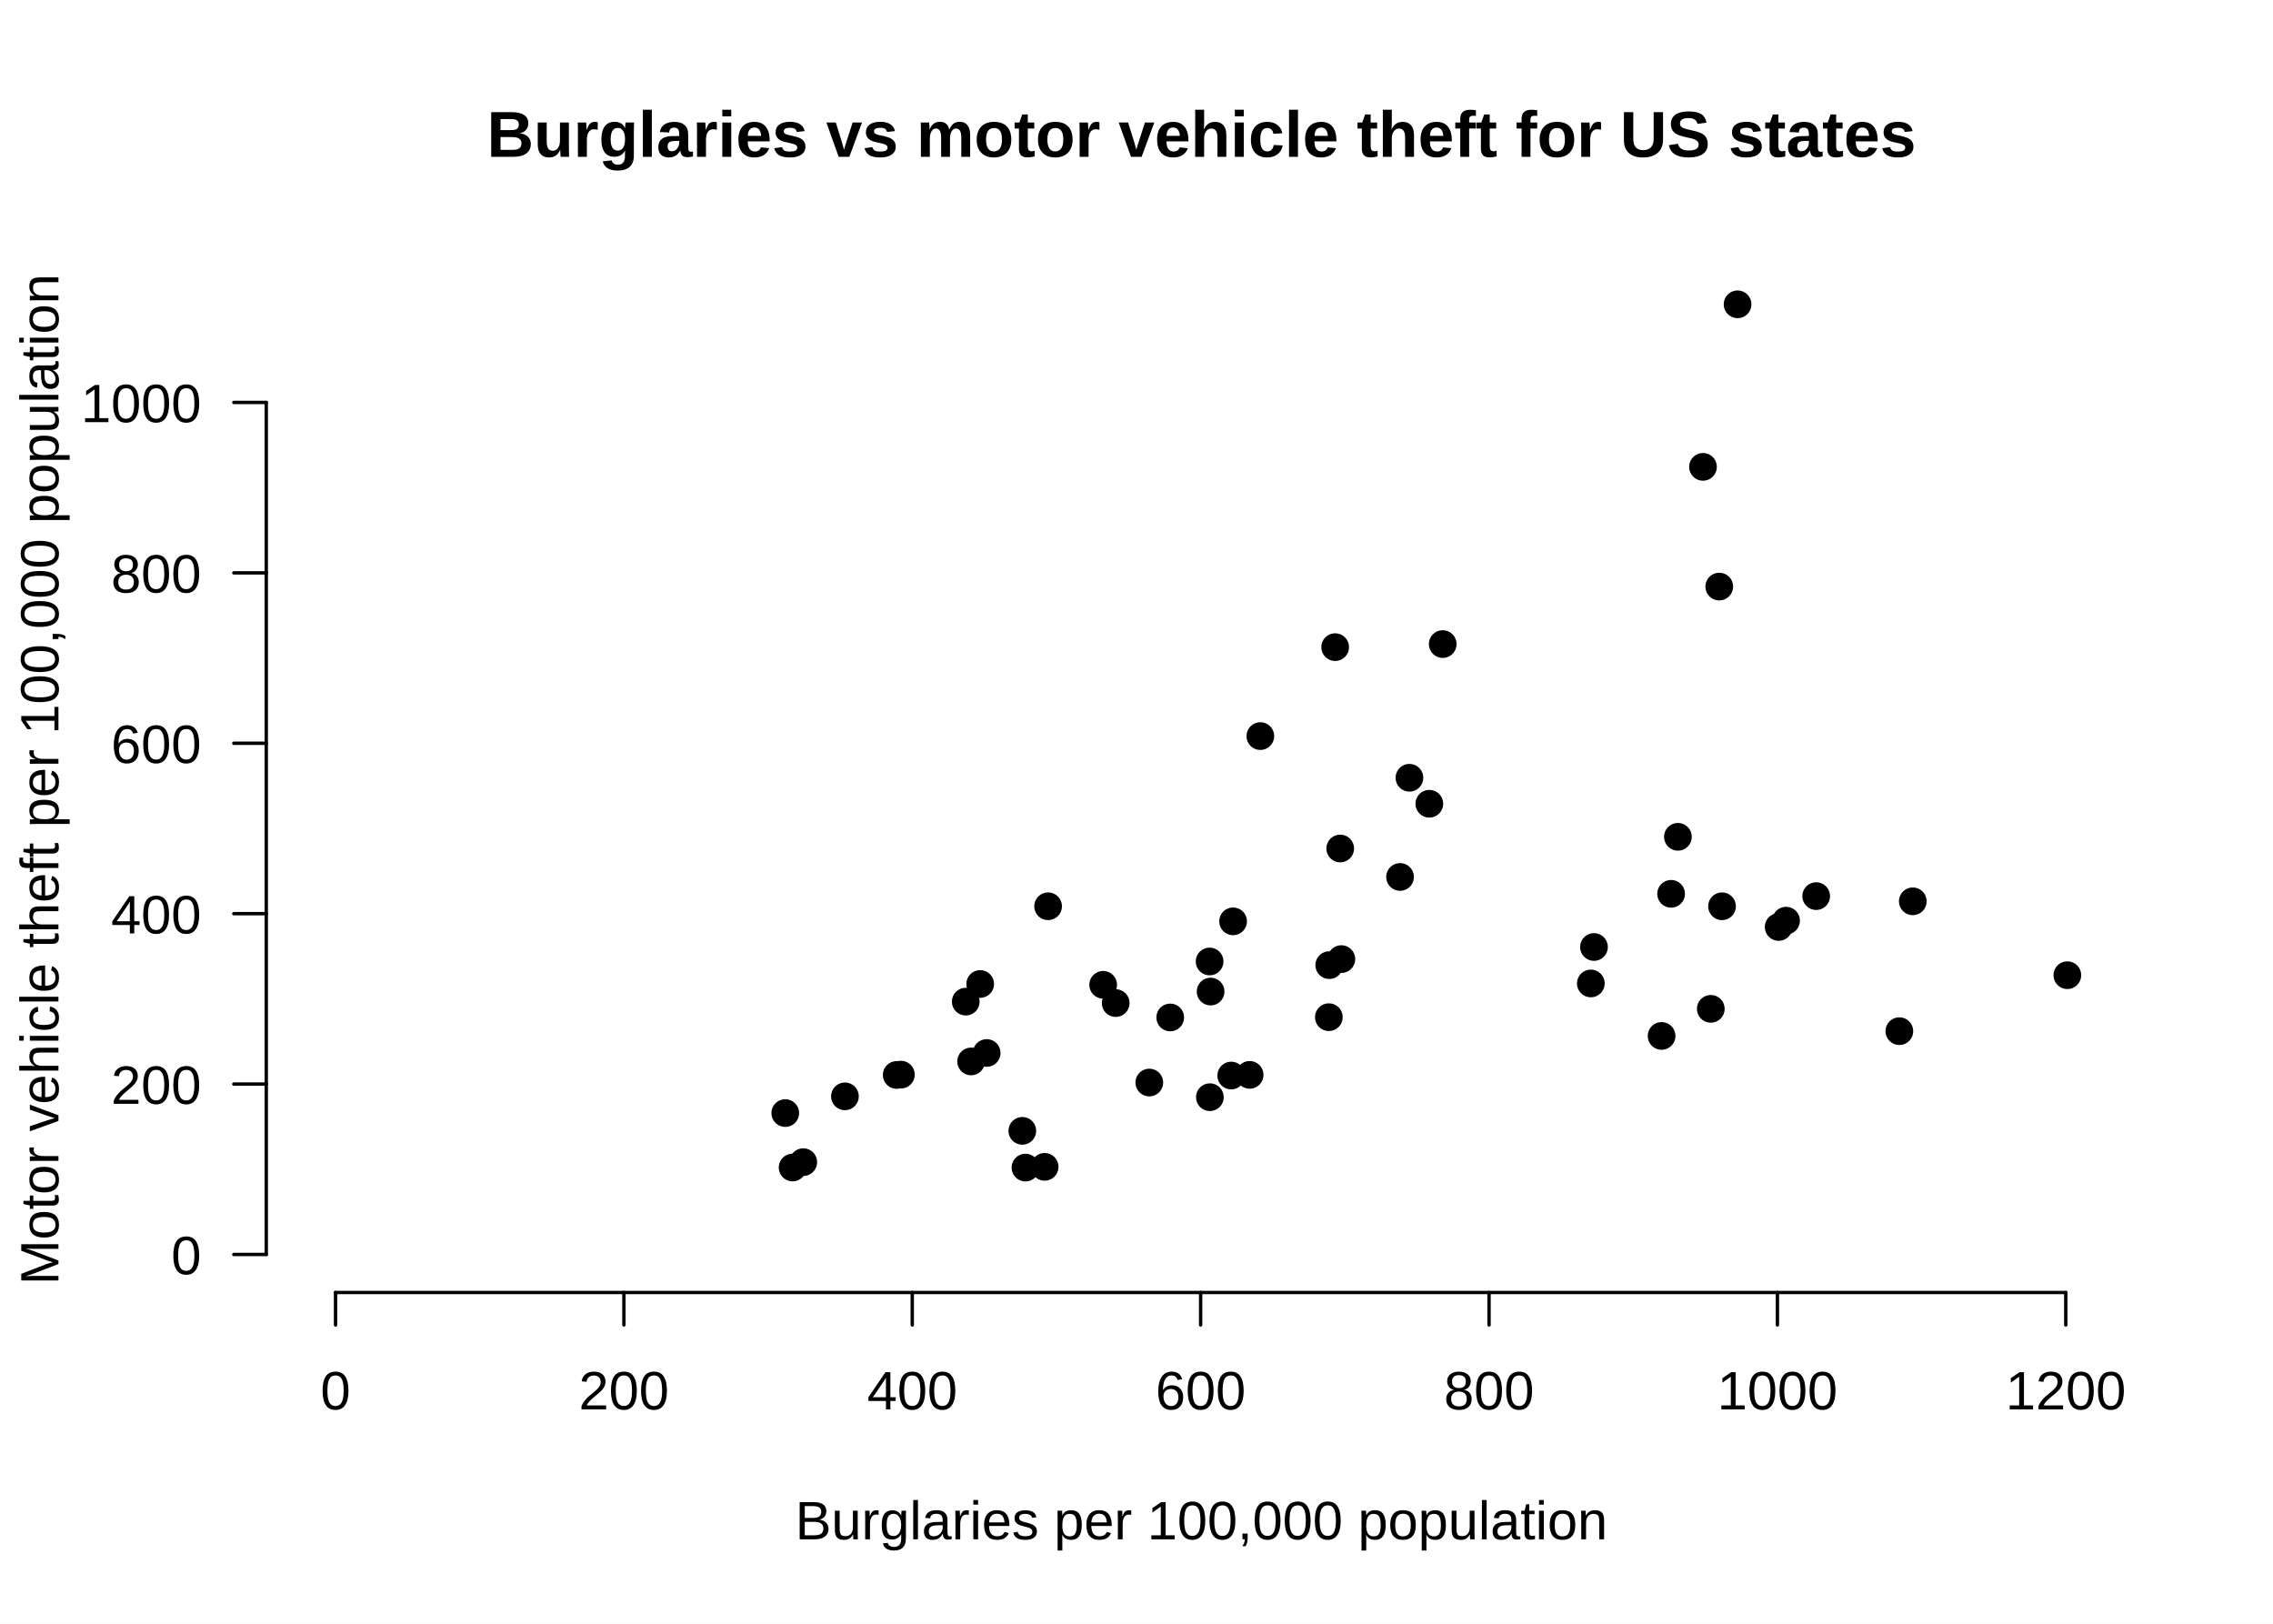
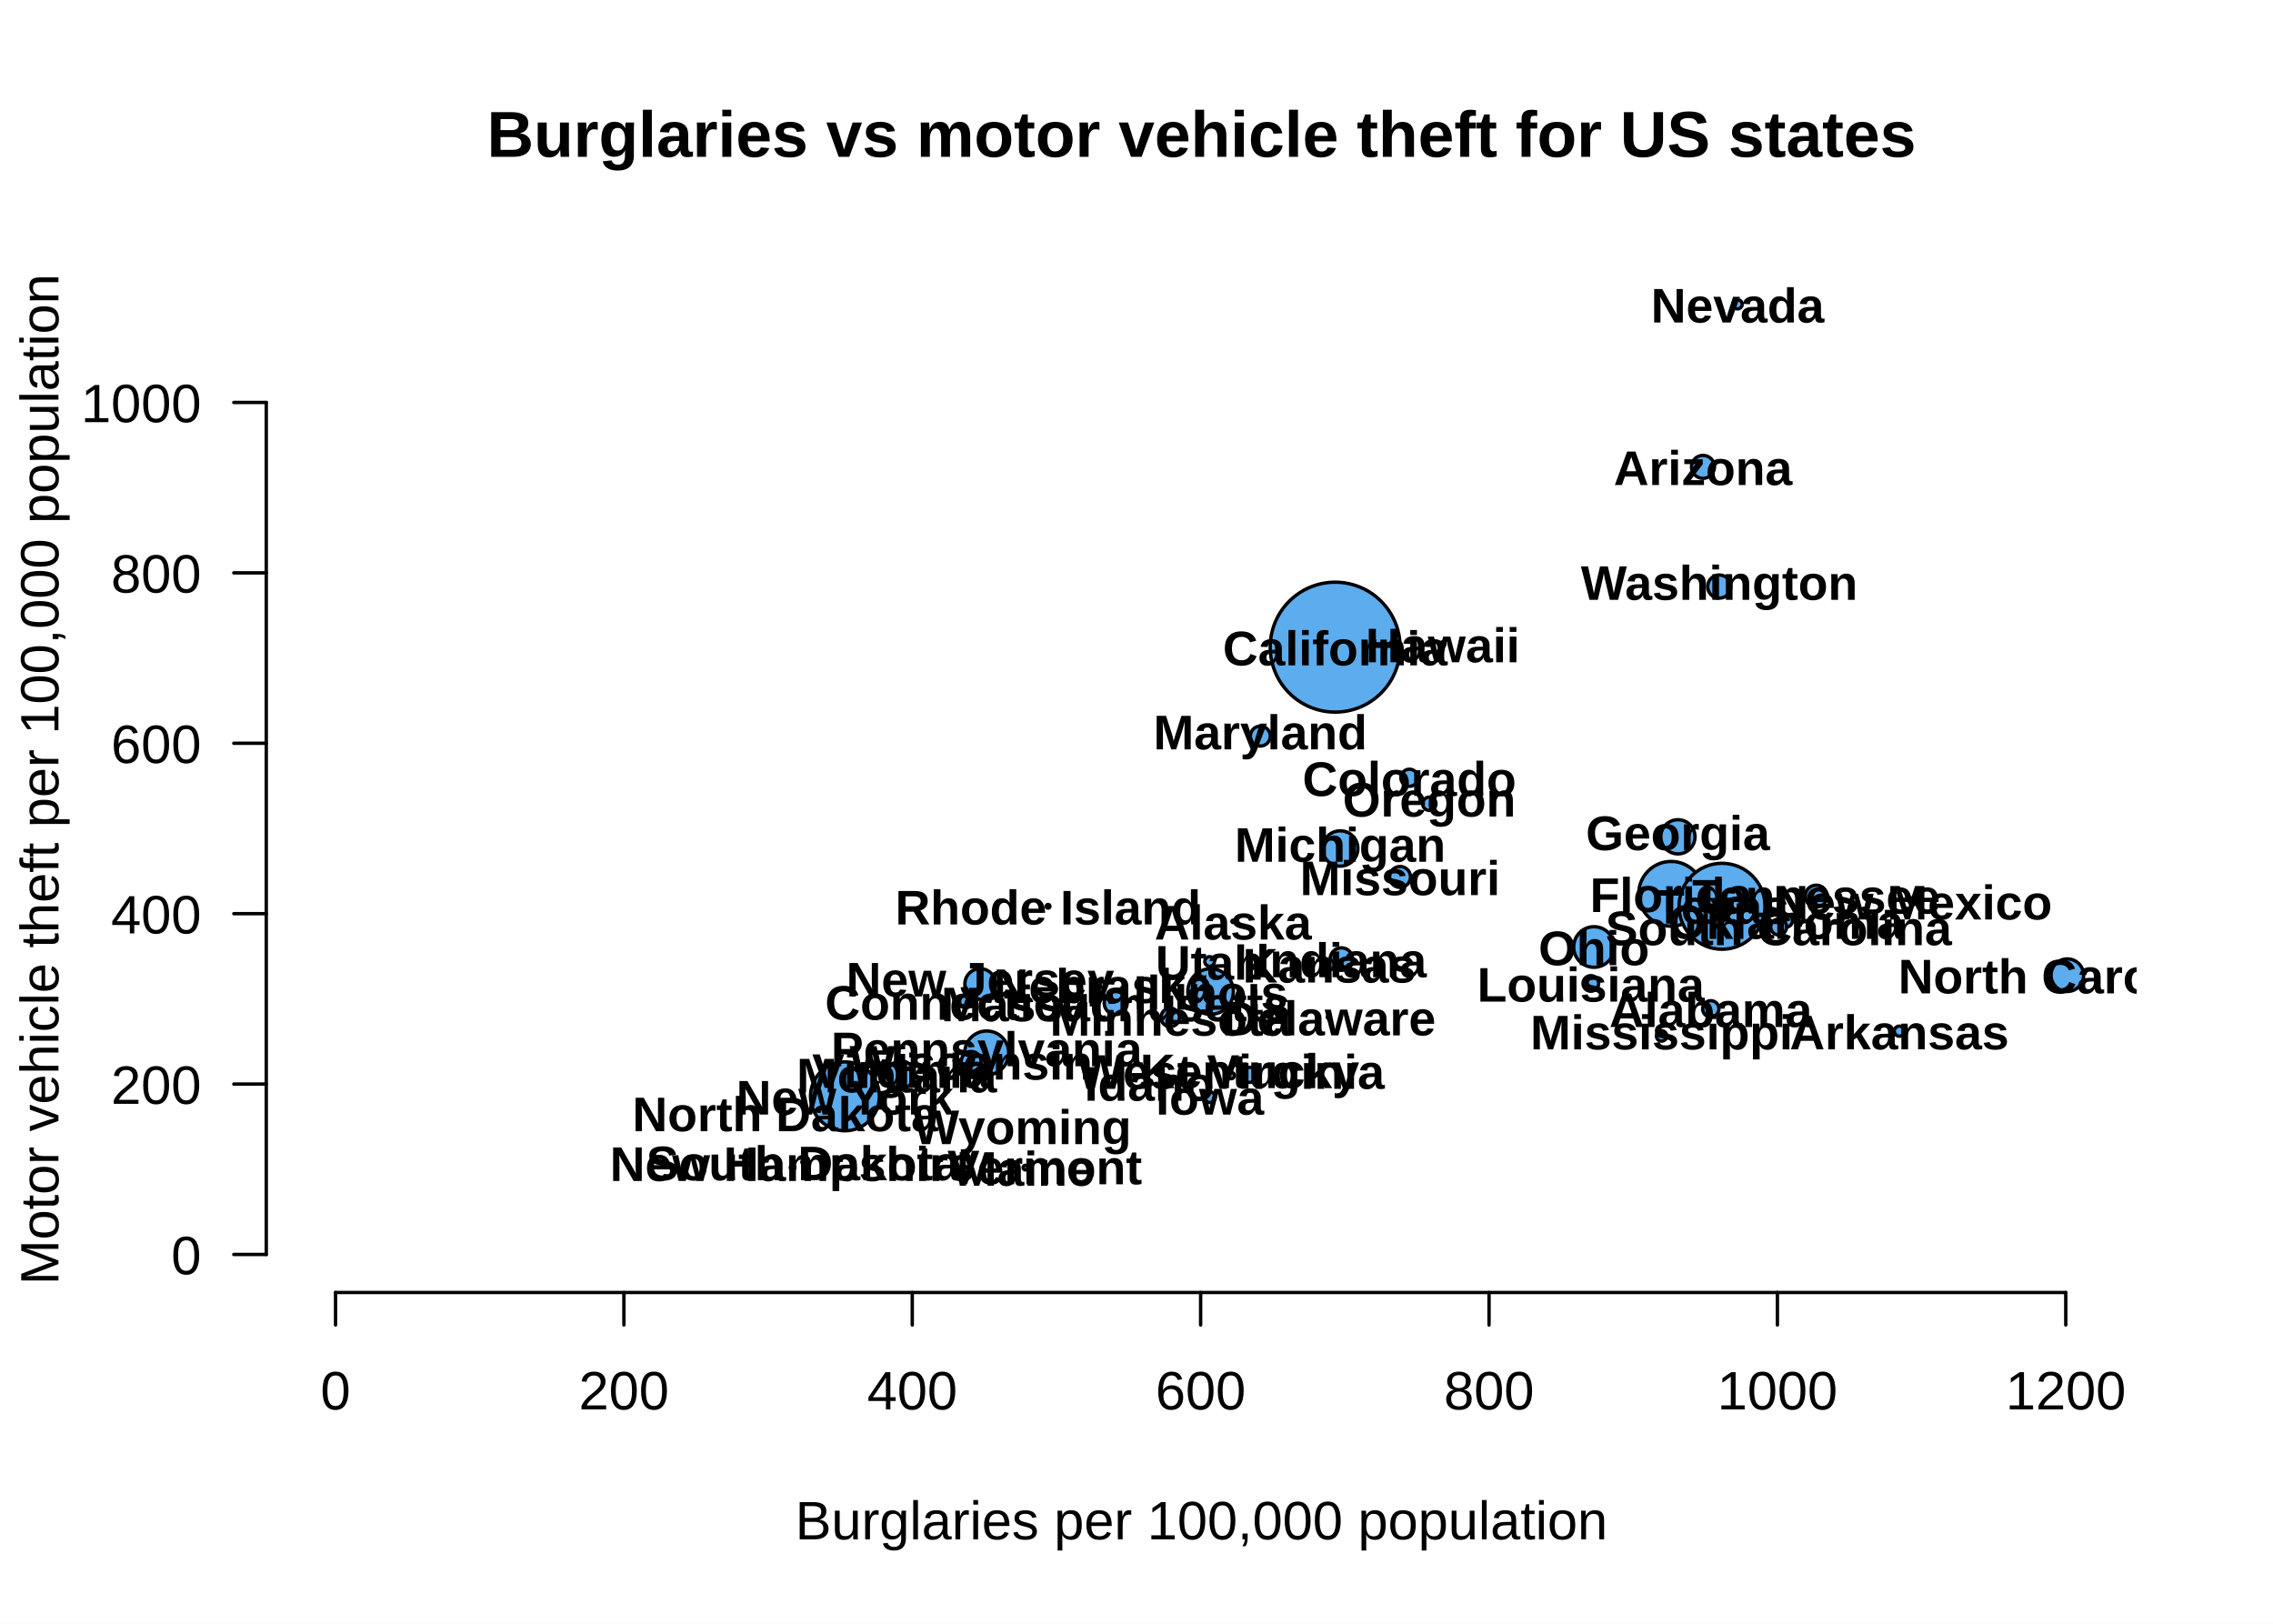
<svg xmlns="http://www.w3.org/2000/svg" class="svglite" width="504.00pt" height="360.00pt" viewBox="0 0 504.00 360.00">
  <defs>
    <style type="text/css">
    .svglite line, .svglite polyline, .svglite polygon, .svglite path, .svglite rect, .svglite circle {
      fill: none;
      stroke: #000000;
      stroke-linecap: round;
      stroke-linejoin: round;
      stroke-miterlimit: 10.00;
    }
  </style>
  </defs>
  <rect width="100%" height="100%" style="stroke: none; fill: #FFFFFF;" />
  <defs>
    <clipPath id="cpMC4wMHw1MDQuMDB8MC4wMHwzNjAuMDA=">
      <rect x="0.00" y="0.00" width="504.00" height="360.00" />
    </clipPath>
  </defs>
  <g clip-path="url(#cpMC4wMHw1MDQuMDB8MC4wMHwzNjAuMDA=)">
- </g>
+     <text x="266.40" y="34.77" text-anchor="middle" style="font-size: 14.40px; font-weight: bold; font-family: Arial;" textLength="378.68px" lengthAdjust="spacingAndGlyphs">Burglaries vs motor vehicle theft for US states</text>
+     <text x="266.40" y="341.28" text-anchor="middle" style="font-size: 12.00px; font-family: Arial;" textLength="205.70px" lengthAdjust="spacingAndGlyphs">Burglaries per 100,000 population</text>
+     <text transform="translate(12.96,172.80) rotate(-90)" text-anchor="middle" style="font-size: 12.00px; font-family: Arial;" textLength="258.42px" lengthAdjust="spacingAndGlyphs">Motor vehicle theft per 100,000 population</text>
+   </g>
  <defs>
    <clipPath id="cpNTkuMDR8NDczLjc2fDU5LjA0fDI4Ni41Ng==">
      <rect x="59.04" y="59.04" width="414.72" height="227.52" />
    </clipPath>
  </defs>
  <g clip-path="url(#cpNTkuMDR8NDczLjc2fDU5LjA0fDI4Ni41Ng==)">
-     <circle cx="379.34" cy="223.67" r="2.70" style="stroke-width: 0.75; fill: #000000;" />
-     <circle cx="273.42" cy="204.27" r="2.70" style="stroke-width: 0.75; fill: #000000;" />
-     <circle cx="377.61" cy="103.51" r="2.70" style="stroke-width: 0.75; fill: #000000;" />
-     <circle cx="421.15" cy="228.62" r="2.70" style="stroke-width: 0.75; fill: #000000;" />
-     <circle cx="296.05" cy="143.48" r="2.70" style="stroke-width: 0.75; fill: #000000;" />
-     <circle cx="312.52" cy="172.44" r="2.70" style="stroke-width: 0.75; fill: #000000;" />
-     <circle cx="214.14" cy="222.07" r="2.70" style="stroke-width: 0.75; fill: #000000;" />
-     <circle cx="294.65" cy="225.52" r="2.70" style="stroke-width: 0.75; fill: #000000;" />
-     <circle cx="370.54" cy="198.17" r="2.70" style="stroke-width: 0.75; fill: #000000;" />
-     <circle cx="372.05" cy="185.53" r="2.70" style="stroke-width: 0.75; fill: #000000;" />
-     <circle cx="319.90" cy="142.80" r="2.70" style="stroke-width: 0.75; fill: #000000;" />
-     <circle cx="254.84" cy="240.01" r="2.70" style="stroke-width: 0.75; fill: #000000;" />
-     <circle cx="268.43" cy="219.84" r="2.70" style="stroke-width: 0.75; fill: #000000;" />
-     <circle cx="297.43" cy="212.64" r="2.70" style="stroke-width: 0.75; fill: #000000;" />
-     <circle cx="268.27" cy="243.26" r="2.70" style="stroke-width: 0.75; fill: #000000;" />
-     <circle cx="294.74" cy="213.98" r="2.70" style="stroke-width: 0.75; fill: #000000;" />
-     <circle cx="277.09" cy="238.31" r="2.70" style="stroke-width: 0.75; fill: #000000;" />
-     <circle cx="352.74" cy="218.04" r="2.70" style="stroke-width: 0.75; fill: #000000;" />
-     <circle cx="227.38" cy="258.87" r="2.70" style="stroke-width: 0.75; fill: #000000;" />
-     <circle cx="279.46" cy="163.20" r="2.70" style="stroke-width: 0.75; fill: #000000;" />
-     <circle cx="247.39" cy="222.39" r="2.70" style="stroke-width: 0.75; fill: #000000;" />
-     <circle cx="297.17" cy="188.12" r="2.70" style="stroke-width: 0.75; fill: #000000;" />
-     <circle cx="259.48" cy="225.58" r="2.70" style="stroke-width: 0.75; fill: #000000;" />
-     <circle cx="368.43" cy="229.68" r="2.70" style="stroke-width: 0.75; fill: #000000;" />
-     <circle cx="310.44" cy="194.43" r="2.70" style="stroke-width: 0.75; fill: #000000;" />
-     <circle cx="198.83" cy="238.33" r="2.70" style="stroke-width: 0.75; fill: #000000;" />
-     <circle cx="244.61" cy="218.34" r="2.70" style="stroke-width: 0.75; fill: #000000;" />
-     <circle cx="385.28" cy="67.47" r="2.70" style="stroke-width: 0.75; fill: #000000;" />
-     <circle cx="175.75" cy="258.85" r="2.70" style="stroke-width: 0.75; fill: #000000;" />
-     <circle cx="217.34" cy="218.16" r="2.70" style="stroke-width: 0.75; fill: #000000;" />
-     <circle cx="424.13" cy="199.83" r="2.70" style="stroke-width: 0.75; fill: #000000;" />
-     <circle cx="187.35" cy="243.07" r="2.70" style="stroke-width: 0.75; fill: #000000;" />
-     <circle cx="458.40" cy="216.21" r="2.70" style="stroke-width: 0.75; fill: #000000;" />
-     <circle cx="174.12" cy="246.78" r="2.70" style="stroke-width: 0.75; fill: #000000;" />
-     <circle cx="353.44" cy="209.96" r="2.70" style="stroke-width: 0.75; fill: #000000;" />
-     <circle cx="396.03" cy="204.12" r="2.70" style="stroke-width: 0.75; fill: #000000;" />
-     <circle cx="316.93" cy="178.20" r="2.70" style="stroke-width: 0.75; fill: #000000;" />
-     <circle cx="218.78" cy="233.46" r="2.70" style="stroke-width: 0.75; fill: #000000;" />
-     <circle cx="232.40" cy="200.93" r="2.70" style="stroke-width: 0.75; fill: #000000;" />
-     <circle cx="394.39" cy="205.52" r="2.70" style="stroke-width: 0.75; fill: #000000;" />
-     <circle cx="178.11" cy="257.66" r="2.70" style="stroke-width: 0.75; fill: #000000;" />
-     <circle cx="402.71" cy="198.68" r="2.70" style="stroke-width: 0.75; fill: #000000;" />
-     <circle cx="381.83" cy="200.93" r="2.70" style="stroke-width: 0.75; fill: #000000;" />
-     <circle cx="268.21" cy="213.17" r="2.70" style="stroke-width: 0.75; fill: #000000;" />
-     <circle cx="231.63" cy="258.70" r="2.70" style="stroke-width: 0.75; fill: #000000;" />
-     <circle cx="199.76" cy="238.26" r="2.70" style="stroke-width: 0.75; fill: #000000;" />
-     <circle cx="381.22" cy="130.05" r="2.70" style="stroke-width: 0.75; fill: #000000;" />
-     <circle cx="273.00" cy="238.46" r="2.70" style="stroke-width: 0.75; fill: #000000;" />
-     <circle cx="215.33" cy="235.33" r="2.70" style="stroke-width: 0.75; fill: #000000;" />
-     <circle cx="226.68" cy="250.72" r="2.70" style="stroke-width: 0.75; fill: #000000;" />
+     <circle cx="379.34" cy="223.67" r="1.81" style="stroke-width: 0.75; fill: #5CACEE;" />
+     <circle cx="273.42" cy="204.27" r="0.27" style="stroke-width: 0.75; fill: #5CACEE;" />
+     <circle cx="377.61" cy="103.51" r="2.55" style="stroke-width: 0.75; fill: #5CACEE;" />
+     <circle cx="421.15" cy="228.62" r="1.12" style="stroke-width: 0.75; fill: #5CACEE;" />
+     <circle cx="296.05" cy="143.48" r="14.40" style="stroke-width: 0.75; fill: #5CACEE;" />
+     <circle cx="312.52" cy="172.44" r="1.90" style="stroke-width: 0.75; fill: #5CACEE;" />
+     <circle cx="214.14" cy="222.07" r="1.37" style="stroke-width: 0.75; fill: #5CACEE;" />
+     <circle cx="294.65" cy="225.52" r="0.34" style="stroke-width: 0.75; fill: #5CACEE;" />
+     <circle cx="370.54" cy="198.17" r="7.18" style="stroke-width: 0.75; fill: #5CACEE;" />
+     <circle cx="372.05" cy="185.53" r="3.79" style="stroke-width: 0.75; fill: #5CACEE;" />
+     <circle cx="319.90" cy="142.80" r="0.50" style="stroke-width: 0.75; fill: #5CACEE;" />
+     <circle cx="254.84" cy="240.01" r="0.60" style="stroke-width: 0.75; fill: #5CACEE;" />
+     <circle cx="268.43" cy="219.84" r="5.05" style="stroke-width: 0.75; fill: #5CACEE;" />
+     <circle cx="297.43" cy="212.64" r="2.50" style="stroke-width: 0.75; fill: #5CACEE;" />
+     <circle cx="268.27" cy="243.26" r="1.18" style="stroke-width: 0.75; fill: #5CACEE;" />
+     <circle cx="294.74" cy="213.98" r="1.10" style="stroke-width: 0.75; fill: #5CACEE;" />
+     <circle cx="277.09" cy="238.31" r="1.67" style="stroke-width: 0.75; fill: #5CACEE;" />
+     <circle cx="352.74" cy="218.04" r="1.73" style="stroke-width: 0.75; fill: #5CACEE;" />
+     <circle cx="227.38" cy="258.87" r="0.52" style="stroke-width: 0.75; fill: #5CACEE;" />
+     <circle cx="279.46" cy="163.20" r="2.21" style="stroke-width: 0.75; fill: #5CACEE;" />
+     <circle cx="247.39" cy="222.39" r="2.55" style="stroke-width: 0.75; fill: #5CACEE;" />
+     <circle cx="297.17" cy="188.12" r="3.92" style="stroke-width: 0.75; fill: #5CACEE;" />
+     <circle cx="259.48" cy="225.58" r="2.05" style="stroke-width: 0.75; fill: #5CACEE;" />
+     <circle cx="368.43" cy="229.68" r="1.15" style="stroke-width: 0.75; fill: #5CACEE;" />
+     <circle cx="310.44" cy="194.43" r="2.32" style="stroke-width: 0.75; fill: #5CACEE;" />
+     <circle cx="198.83" cy="238.33" r="0.38" style="stroke-width: 0.75; fill: #5CACEE;" />
+     <circle cx="244.61" cy="218.34" r="0.70" style="stroke-width: 0.75; fill: #5CACEE;" />
+     <circle cx="385.28" cy="67.47" r="1.02" style="stroke-width: 0.75; fill: #5CACEE;" />
+     <circle cx="175.75" cy="258.85" r="0.52" style="stroke-width: 0.75; fill: #5CACEE;" />
+     <circle cx="217.34" cy="218.16" r="3.40" style="stroke-width: 0.75; fill: #5CACEE;" />
+     <circle cx="424.13" cy="199.83" r="0.78" style="stroke-width: 0.75; fill: #5CACEE;" />
+     <circle cx="187.35" cy="243.07" r="7.64" style="stroke-width: 0.75; fill: #5CACEE;" />
+     <circle cx="458.40" cy="216.21" r="3.61" style="stroke-width: 0.75; fill: #5CACEE;" />
+     <circle cx="174.12" cy="246.78" r="0.25" style="stroke-width: 0.75; fill: #5CACEE;" />
+     <circle cx="353.44" cy="209.96" r="4.50" style="stroke-width: 0.75; fill: #5CACEE;" />
+     <circle cx="396.03" cy="204.12" r="1.43" style="stroke-width: 0.75; fill: #5CACEE;" />
+     <circle cx="316.93" cy="178.20" r="1.48" style="stroke-width: 0.75; fill: #5CACEE;" />
+     <circle cx="218.78" cy="233.46" r="4.88" style="stroke-width: 0.75; fill: #5CACEE;" />
+     <circle cx="232.40" cy="200.93" r="0.41" style="stroke-width: 0.75; fill: #5CACEE;" />
+     <circle cx="394.39" cy="205.52" r="1.76" style="stroke-width: 0.75; fill: #5CACEE;" />
+     <circle cx="178.11" cy="257.66" r="0.32" style="stroke-width: 0.75; fill: #5CACEE;" />
+     <circle cx="402.71" cy="198.68" r="2.43" style="stroke-width: 0.75; fill: #5CACEE;" />
+     <circle cx="381.83" cy="200.93" r="9.53" style="stroke-width: 0.75; fill: #5CACEE;" />
+     <circle cx="268.21" cy="213.17" r="1.07" style="stroke-width: 0.75; fill: #5CACEE;" />
+     <circle cx="231.63" cy="258.70" r="0.24" style="stroke-width: 0.75; fill: #5CACEE;" />
+     <circle cx="199.76" cy="238.26" r="3.04" style="stroke-width: 0.75; fill: #5CACEE;" />
+     <circle cx="381.22" cy="130.05" r="2.57" style="stroke-width: 0.75; fill: #5CACEE;" />
+     <circle cx="273.00" cy="238.46" r="0.71" style="stroke-width: 0.75; fill: #5CACEE;" />
+     <circle cx="215.33" cy="235.33" r="2.20" style="stroke-width: 0.75; fill: #5CACEE;" />
+     <circle cx="226.68" cy="250.72" r="0.21" style="stroke-width: 0.75; fill: #5CACEE;" />
  </g>
  <g clip-path="url(#cpMC4wMHw1MDQuMDB8MC4wMHwzNjAuMDA=)">
-     <text x="266.40" y="34.77" text-anchor="middle" style="font-size: 14.40px; font-weight: bold; font-family: Arial;" textLength="378.68px" lengthAdjust="spacingAndGlyphs">Burglaries vs motor vehicle theft for US states</text>
-     <text x="266.40" y="341.28" text-anchor="middle" style="font-size: 12.00px; font-family: Arial;" textLength="205.70px" lengthAdjust="spacingAndGlyphs">Burglaries per 100,000 population</text>
-     <text transform="translate(12.96,172.80) rotate(-90)" text-anchor="middle" style="font-size: 12.00px; font-family: Arial;" textLength="258.42px" lengthAdjust="spacingAndGlyphs">Motor vehicle theft per 100,000 population</text>
    <line x1="74.40" y1="286.56" x2="458.05" y2="286.56" style="stroke-width: 0.75;" />
    <line x1="74.40" y1="286.56" x2="74.40" y2="293.76" style="stroke-width: 0.75;" />
    <line x1="138.34" y1="286.56" x2="138.34" y2="293.76" style="stroke-width: 0.75;" />
    <line x1="202.28" y1="286.56" x2="202.28" y2="293.76" style="stroke-width: 0.75;" />
    <line x1="266.22" y1="286.56" x2="266.22" y2="293.76" style="stroke-width: 0.75;" />
    <line x1="330.17" y1="286.56" x2="330.17" y2="293.76" style="stroke-width: 0.75;" />
    <line x1="394.11" y1="286.56" x2="394.11" y2="293.76" style="stroke-width: 0.75;" />
    <line x1="458.05" y1="286.56" x2="458.05" y2="293.76" style="stroke-width: 0.75;" />
    <text x="74.40" y="312.48" text-anchor="middle" style="font-size: 12.00px; font-family: Arial;" textLength="7.64px" lengthAdjust="spacingAndGlyphs">0</text>
    <text x="138.34" y="312.48" text-anchor="middle" style="font-size: 12.00px; font-family: Arial;" textLength="22.92px" lengthAdjust="spacingAndGlyphs">200</text>
    <text x="202.28" y="312.48" text-anchor="middle" style="font-size: 12.00px; font-family: Arial;" textLength="22.92px" lengthAdjust="spacingAndGlyphs">400</text>
    <text x="266.22" y="312.48" text-anchor="middle" style="font-size: 12.00px; font-family: Arial;" textLength="22.92px" lengthAdjust="spacingAndGlyphs">600</text>
    <text x="330.17" y="312.48" text-anchor="middle" style="font-size: 12.00px; font-family: Arial;" textLength="22.92px" lengthAdjust="spacingAndGlyphs">800</text>
    <text x="394.11" y="312.48" text-anchor="middle" style="font-size: 12.00px; font-family: Arial;" textLength="30.56px" lengthAdjust="spacingAndGlyphs">1000</text>
    <text x="458.05" y="312.48" text-anchor="middle" style="font-size: 12.00px; font-family: Arial;" textLength="30.56px" lengthAdjust="spacingAndGlyphs">1200</text>
    <line x1="59.04" y1="278.13" x2="59.04" y2="89.23" style="stroke-width: 0.75;" />
    <line x1="59.04" y1="278.13" x2="51.84" y2="278.13" style="stroke-width: 0.75;" />
    <line x1="59.04" y1="240.35" x2="51.84" y2="240.35" style="stroke-width: 0.75;" />
    <line x1="59.04" y1="202.57" x2="51.84" y2="202.57" style="stroke-width: 0.75;" />
    <line x1="59.04" y1="164.79" x2="51.84" y2="164.79" style="stroke-width: 0.75;" />
    <line x1="59.04" y1="127.01" x2="51.84" y2="127.01" style="stroke-width: 0.75;" />
    <line x1="59.04" y1="89.23" x2="51.84" y2="89.23" style="stroke-width: 0.75;" />
    <text x="44.64" y="282.51" text-anchor="end" style="font-size: 12.00px; font-family: Arial;" textLength="7.64px" lengthAdjust="spacingAndGlyphs">0</text>
    <text x="44.64" y="244.73" text-anchor="end" style="font-size: 12.00px; font-family: Arial;" textLength="22.92px" lengthAdjust="spacingAndGlyphs">200</text>
    <text x="44.64" y="206.95" text-anchor="end" style="font-size: 12.00px; font-family: Arial;" textLength="22.92px" lengthAdjust="spacingAndGlyphs">400</text>
    <text x="44.64" y="169.16" text-anchor="end" style="font-size: 12.00px; font-family: Arial;" textLength="22.92px" lengthAdjust="spacingAndGlyphs">600</text>
    <text x="44.64" y="131.38" text-anchor="end" style="font-size: 12.00px; font-family: Arial;" textLength="22.92px" lengthAdjust="spacingAndGlyphs">800</text>
    <text x="44.64" y="93.60" text-anchor="end" style="font-size: 12.00px; font-family: Arial;" textLength="30.56px" lengthAdjust="spacingAndGlyphs">1000</text>
  </g>
+   <g clip-path="url(#cpNTkuMDR8NDczLjc2fDU5LjA0fDI4Ni41Ng==)">
+     <text x="379.34" y="227.70" text-anchor="middle" style="font-size: 10.80px; font-weight: bold; font-family: Arial;" textLength="56.66px" lengthAdjust="spacingAndGlyphs">Alabama </text>
+     <text x="273.42" y="208.30" text-anchor="middle" style="font-size: 10.80px; font-weight: bold; font-family: Arial;" textLength="44.01px" lengthAdjust="spacingAndGlyphs">Alaska </text>
+     <text x="377.61" y="107.54" text-anchor="middle" style="font-size: 10.80px; font-weight: bold; font-family: Arial;" textLength="49.83px" lengthAdjust="spacingAndGlyphs">Arizona </text>
+     <text x="421.15" y="232.65" text-anchor="middle" style="font-size: 10.80px; font-weight: bold; font-family: Arial;" textLength="55.99px" lengthAdjust="spacingAndGlyphs">Arkansas</text>
+     <text x="296.05" y="147.51" text-anchor="middle" style="font-size: 10.80px; font-weight: bold; font-family: Arial;" textLength="62.50px" lengthAdjust="spacingAndGlyphs">California </text>
+     <text x="312.52" y="176.47" text-anchor="middle" style="font-size: 10.80px; font-weight: bold; font-family: Arial;" textLength="58.00px" lengthAdjust="spacingAndGlyphs">Colorado </text>
+     <text x="214.14" y="226.09" text-anchor="middle" style="font-size: 10.80px; font-weight: bold; font-family: Arial;" textLength="76.33px" lengthAdjust="spacingAndGlyphs">Connecticut </text>
+     <text x="294.65" y="229.55" text-anchor="middle" style="font-size: 10.80px; font-weight: bold; font-family: Arial;" textLength="60.95px" lengthAdjust="spacingAndGlyphs">Delaware </text>
+     <text x="370.54" y="202.20" text-anchor="middle" style="font-size: 10.80px; font-weight: bold; font-family: Arial;" textLength="46.31px" lengthAdjust="spacingAndGlyphs">Florida </text>
+     <text x="372.05" y="188.47" text-anchor="middle" style="font-size: 10.80px; font-weight: bold; font-family: Arial;" textLength="51.42px" lengthAdjust="spacingAndGlyphs">Georgia </text>
+     <text x="319.90" y="146.83" text-anchor="middle" style="font-size: 10.80px; font-weight: bold; font-family: Arial;" textLength="44.75px" lengthAdjust="spacingAndGlyphs">Hawaii </text>
+     <text x="254.84" y="244.04" text-anchor="middle" style="font-size: 10.80px; font-weight: bold; font-family: Arial;" textLength="37.91px" lengthAdjust="spacingAndGlyphs">Idaho </text>
+     <text x="268.43" y="223.87" text-anchor="middle" style="font-size: 10.80px; font-weight: bold; font-family: Arial;" textLength="44.12px" lengthAdjust="spacingAndGlyphs">Illinois </text>
+     <text x="297.43" y="216.67" text-anchor="middle" style="font-size: 10.80px; font-weight: bold; font-family: Arial;" textLength="49.16px" lengthAdjust="spacingAndGlyphs">Indiana </text>
+     <text x="268.27" y="247.12" text-anchor="middle" style="font-size: 10.80px; font-weight: bold; font-family: Arial;" textLength="32.46px" lengthAdjust="spacingAndGlyphs">Iowa </text>
+     <text x="294.74" y="217.84" text-anchor="middle" style="font-size: 10.80px; font-weight: bold; font-family: Arial;" textLength="51.00px" lengthAdjust="spacingAndGlyphs">Kansas  </text>
+     <text x="277.09" y="241.25" text-anchor="middle" style="font-size: 10.80px; font-weight: bold; font-family: Arial;" textLength="64.19px" lengthAdjust="spacingAndGlyphs">Kentucky  </text>
+     <text x="352.74" y="222.07" text-anchor="middle" style="font-size: 10.80px; font-weight: bold; font-family: Arial;" textLength="61.85px" lengthAdjust="spacingAndGlyphs">Louisiana </text>
+     <text x="227.38" y="262.89" text-anchor="middle" style="font-size: 10.80px; font-weight: bold; font-family: Arial;" textLength="40.51px" lengthAdjust="spacingAndGlyphs">Maine </text>
+     <text x="279.46" y="166.14" text-anchor="middle" style="font-size: 10.80px; font-weight: bold; font-family: Arial;" textLength="60.57px" lengthAdjust="spacingAndGlyphs">Maryland </text>
+     <text x="247.39" y="226.42" text-anchor="middle" style="font-size: 10.80px; font-weight: bold; font-family: Arial;" textLength="90.47px" lengthAdjust="spacingAndGlyphs">Massachusetts</text>
+     <text x="297.17" y="191.06" text-anchor="middle" style="font-size: 10.80px; font-weight: bold; font-family: Arial;" textLength="54.95px" lengthAdjust="spacingAndGlyphs">Michigan</text>
+     <text x="259.48" y="229.61" text-anchor="middle" style="font-size: 10.80px; font-weight: bold; font-family: Arial;" textLength="67.21px" lengthAdjust="spacingAndGlyphs">Minnesota </text>
+     <text x="368.43" y="232.66" text-anchor="middle" style="font-size: 10.80px; font-weight: bold; font-family: Arial;" textLength="70.50px" lengthAdjust="spacingAndGlyphs">Mississippi </text>
+     <text x="310.44" y="198.46" text-anchor="middle" style="font-size: 10.80px; font-weight: bold; font-family: Arial;" textLength="55.21px" lengthAdjust="spacingAndGlyphs">Missouri </text>
+     <text x="198.83" y="242.19" text-anchor="middle" style="font-size: 10.80px; font-weight: bold; font-family: Arial;" textLength="60.80px" lengthAdjust="spacingAndGlyphs">Montana  </text>
+     <text x="244.61" y="222.37" text-anchor="middle" style="font-size: 10.80px; font-weight: bold; font-family: Arial;" textLength="61.37px" lengthAdjust="spacingAndGlyphs">Nebraska </text>
+     <text x="385.28" y="71.50" text-anchor="middle" style="font-size: 10.80px; font-weight: bold; font-family: Arial;" textLength="49.46px" lengthAdjust="spacingAndGlyphs">Nevada </text>
+     <text x="175.75" y="261.83" text-anchor="middle" style="font-size: 10.80px; font-weight: bold; font-family: Arial;" textLength="99.63px" lengthAdjust="spacingAndGlyphs">New Hampshire </text>
+     <text x="217.34" y="220.93" text-anchor="middle" style="font-size: 10.80px; font-weight: bold; font-family: Arial;" textLength="67.56px" lengthAdjust="spacingAndGlyphs">New Jersey</text>
+     <text x="424.13" y="203.86" text-anchor="middle" style="font-size: 10.80px; font-weight: bold; font-family: Arial;" textLength="76.42px" lengthAdjust="spacingAndGlyphs">New Mexico </text>
+     <text x="187.35" y="247.10" text-anchor="middle" style="font-size: 10.80px; font-weight: bold; font-family: Arial;" textLength="56.86px" lengthAdjust="spacingAndGlyphs">New York</text>
+     <text x="458.40" y="220.24" text-anchor="middle" style="font-size: 10.80px; font-weight: bold; font-family: Arial;" textLength="92.50px" lengthAdjust="spacingAndGlyphs">North Carolina </text>
+     <text x="174.12" y="250.80" text-anchor="middle" style="font-size: 10.80px; font-weight: bold; font-family: Arial;" textLength="85.18px" lengthAdjust="spacingAndGlyphs">North Dakota </text>
+     <text x="353.44" y="213.99" text-anchor="middle" style="font-size: 10.80px; font-weight: bold; font-family: Arial;" textLength="31.75px" lengthAdjust="spacingAndGlyphs">Ohio </text>
+     <text x="396.03" y="208.15" text-anchor="middle" style="font-size: 10.80px; font-weight: bold; font-family: Arial;" textLength="64.76px" lengthAdjust="spacingAndGlyphs">Oklahoma </text>
+     <text x="316.93" y="181.04" text-anchor="middle" style="font-size: 10.80px; font-weight: bold; font-family: Arial;" textLength="48.43px" lengthAdjust="spacingAndGlyphs">Oregon </text>
+     <text x="218.78" y="236.39" text-anchor="middle" style="font-size: 10.80px; font-weight: bold; font-family: Arial;" textLength="80.79px" lengthAdjust="spacingAndGlyphs">Pennsylvania</text>
+     <text x="232.40" y="204.96" text-anchor="middle" style="font-size: 10.80px; font-weight: bold; font-family: Arial;" textLength="82.86px" lengthAdjust="spacingAndGlyphs">Rhode Island </text>
+     <text x="394.39" y="209.55" text-anchor="middle" style="font-size: 10.80px; font-weight: bold; font-family: Arial;" textLength="93.60px" lengthAdjust="spacingAndGlyphs">South Carolina </text>
+     <text x="178.11" y="261.68" text-anchor="middle" style="font-size: 10.80px; font-weight: bold; font-family: Arial;" textLength="86.28px" lengthAdjust="spacingAndGlyphs">South Dakota </text>
+     <text x="402.71" y="202.54" text-anchor="middle" style="font-size: 10.80px; font-weight: bold; font-family: Arial;" textLength="67.22px" lengthAdjust="spacingAndGlyphs">Tennessee </text>
+     <text x="381.83" y="204.79" text-anchor="middle" style="font-size: 10.80px; font-weight: bold; font-family: Arial;" textLength="37.70px" lengthAdjust="spacingAndGlyphs">Texas </text>
+     <text x="268.21" y="217.20" text-anchor="middle" style="font-size: 10.80px; font-weight: bold; font-family: Arial;" textLength="28.91px" lengthAdjust="spacingAndGlyphs">Utah</text>
+     <text x="231.63" y="262.56" text-anchor="middle" style="font-size: 10.80px; font-weight: bold; font-family: Arial;" textLength="55.71px" lengthAdjust="spacingAndGlyphs">Vermont </text>
+     <text x="199.76" y="241.19" text-anchor="middle" style="font-size: 10.80px; font-weight: bold; font-family: Arial;" textLength="51.07px" lengthAdjust="spacingAndGlyphs">Virginia </text>
+     <text x="381.22" y="132.99" text-anchor="middle" style="font-size: 10.80px; font-weight: bold; font-family: Arial;" textLength="76.10px" lengthAdjust="spacingAndGlyphs">Washington </text>
+     <text x="273.00" y="241.40" text-anchor="middle" style="font-size: 10.80px; font-weight: bold; font-family: Arial;" textLength="85.28px" lengthAdjust="spacingAndGlyphs">West Virginia </text>
+     <text x="215.33" y="239.36" text-anchor="middle" style="font-size: 10.80px; font-weight: bold; font-family: Arial;" textLength="65.14px" lengthAdjust="spacingAndGlyphs">Wisconsin </text>
+     <text x="226.68" y="253.66" text-anchor="middle" style="font-size: 10.80px; font-weight: bold; font-family: Arial;" textLength="60.52px" lengthAdjust="spacingAndGlyphs">Wyoming </text>
+   </g>
</svg>
